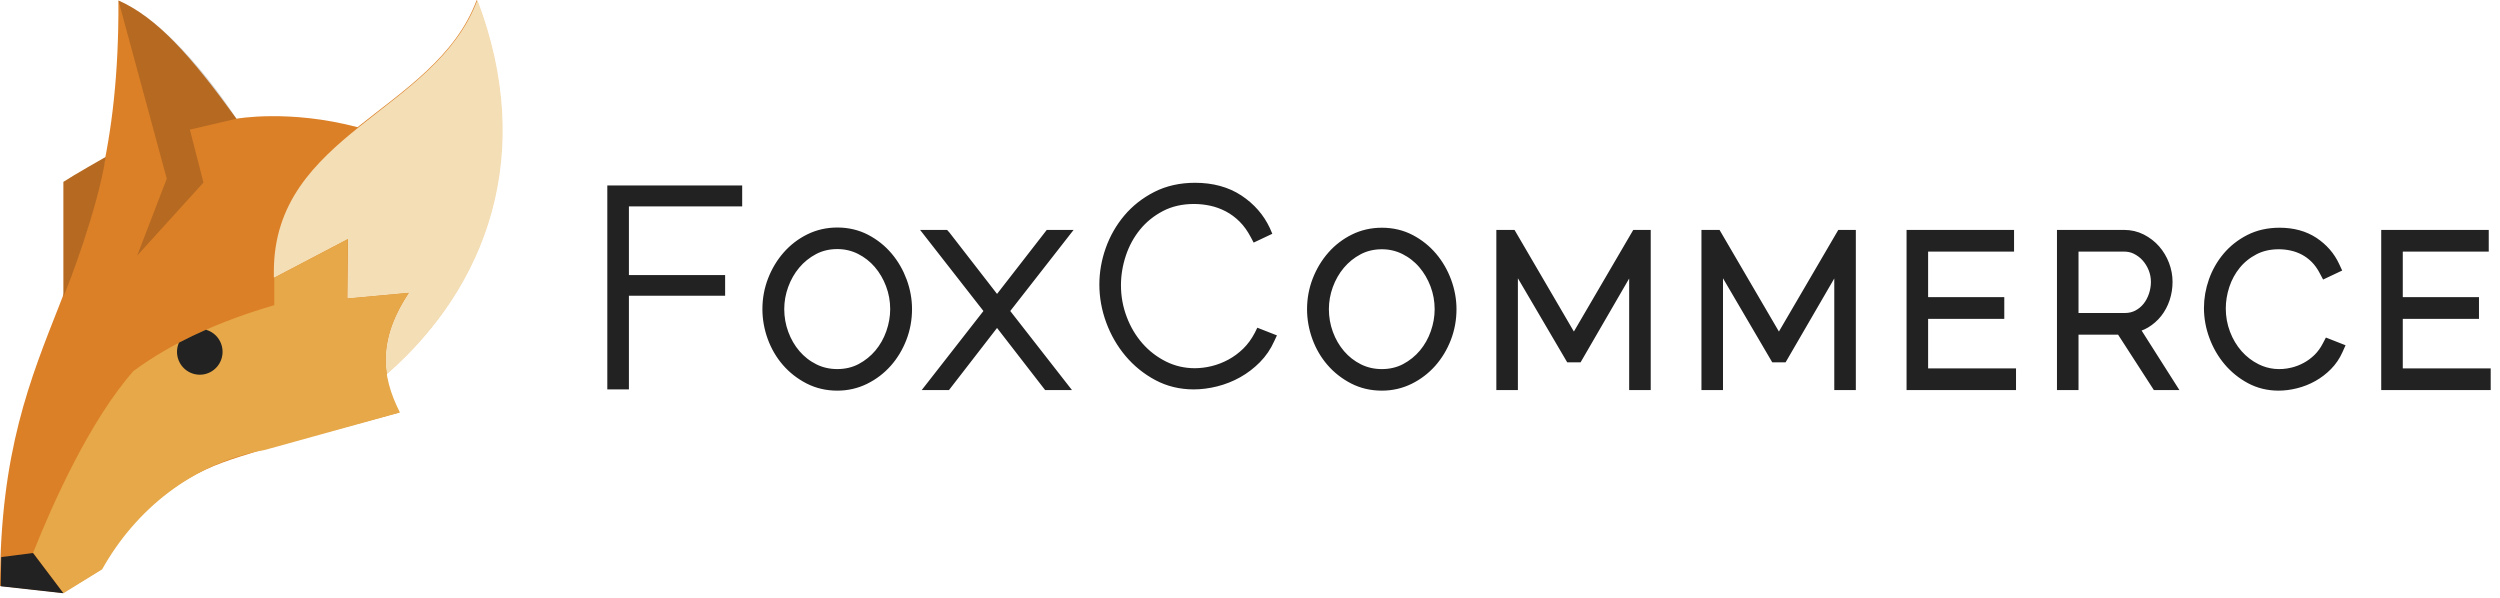
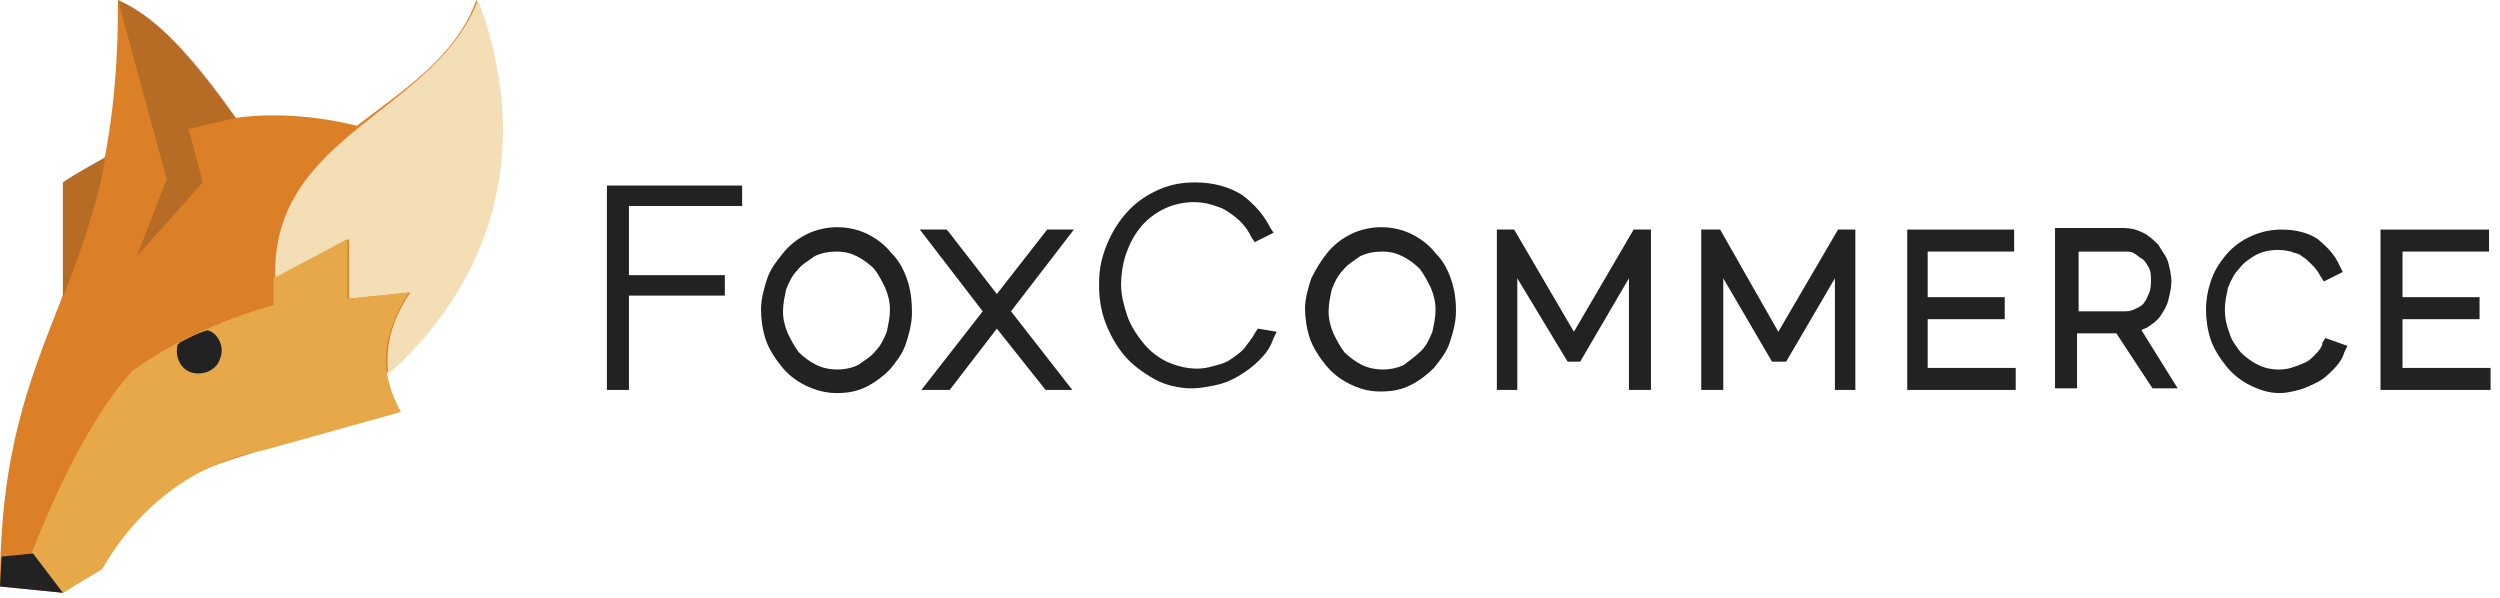
- <svg xmlns="http://www.w3.org/2000/svg" width="159px" height="38px" viewBox="0 0 159 38" version="1.1">
-   <defs />
-   <g id="New-Product-V+" stroke="none" stroke-width="1" fill="none" fill-rule="evenodd">
-     <g id="Artboard" transform="translate(-28, -516)">
-       <g id="Fox_Head_Words" transform="translate(28, 516)">
-         <g id="Fox_Head-Copy" fill-rule="nonzero">
-           <g id="Asset-1">
-             <g id="Layer_2">
-               <g id="Layer_1-2">
-                 <path d="M31.539,12.176 C30.625,16.746 28.098,20.708 24.56,23.801 C24.699,24.653 24.98,25.476 25.39,26.234 C24.462,26.483 23.535,26.734 22.609,26.989 C20.642,27.529 18.463,28.042 16.515,28.649 C14.867,29.162 13.43,29.568 11.927,30.465 C9.607,31.83 7.71,33.816 6.447,36.203 L6.352,36.264 L6.3,36.299 L6.086,36.431 L5.937,36.524 L5.492,36.797 L3.976,37.709 L3.959,37.709 L0,37.265 C0.023,20.158 7.646,18.884 7.531,0.029 C9.991,1.126 12.138,3.539 15.039,7.55 C15.039,7.55 18.388,6.939 22.739,8.089 C25.677,5.739 28.98,3.605 30.318,0 C31.98,4.373 32.286,8.474 31.539,12.176 Z" id="Shape" fill="#DC8027" />
-                 <path d="M4.033,18.869 L4.033,11.567 C4.672,11.145 6.728,9.978 6.728,9.978 C6.185,13.424 4.331,18.189 4.033,18.869 Z" id="Shape" fill="#DC8027" />
-                 <path d="M30.363,0 C27.703,7.142 17.417,8.51 17.417,17.272 L17.417,17.634 L17.448,17.66 L22.129,15.207 L22.089,18.988 L25.996,18.625 C24.717,20.558 24.352,22.209 24.598,23.8 C31.025,18.197 34.072,9.759 30.363,0 Z" id="Shape" fill="#F4DEB6" />
-                 <path d="M25.996,18.625 L22.081,18.986 L22.121,15.205 L17.444,17.66 L17.444,19.407 L17.444,19.407 C13.954,20.429 10.924,21.797 8.489,23.596 L8.489,23.596 C5.734,26.724 3.391,31.927 2.103,35.163 L4.033,37.73 L6.499,36.205 C8.582,32.473 12.207,29.447 16.865,28.611 L25.436,26.234 C24.212,23.826 24.063,21.553 25.996,18.625 Z" id="Shape" fill="#E6A848" />
-                 <polygon id="Shape" fill="#222222" points="0.078 35.43 0.044 37.287 4.033 37.73 4.033 37.73 2.099 35.171" />
-                 <path d="M13.16,20.987 L13.099,20.971 C12.508,21.227 11.934,21.502 11.379,21.795 C11.36,21.84 11.343,21.884 11.327,21.93 C11.083,22.696 11.502,23.516 12.264,23.762 C13.026,24.008 13.841,23.586 14.086,22.821 C14.331,22.055 13.912,21.235 13.151,20.988 L13.16,20.987 Z" id="Shape" fill="#222222" />
-                 <path d="M8.72,16.263 L10.605,11.366 L7.531,0.029 C11.302,1.629 15.041,7.55 15.041,7.55 L12.078,8.245 L12.941,11.61 L8.72,16.263 Z" id="Shape" fill="#221F1F" opacity="0.2" style="mix-blend-mode: multiply;" />
-                 <path d="M4.033,18.869 L4.033,11.567 C4.672,11.145 6.728,9.978 6.728,9.978 C6.185,13.424 4.331,18.189 4.033,18.869 Z" id="Shape" fill="#221F1F" opacity="0.2" style="mix-blend-mode: multiply;" />
-               </g>
-             </g>
-           </g>
+ <svg xmlns="http://www.w3.org/2000/svg" version="1.1" id="Layer_1" x="0px" y="0px" viewBox="0 0 159 38" style="enable-background:new 0 0 159 38;" xml:space="preserve">
+   <style type="text/css">
+ 	.st0{fill:#DC8027;}
+ 	.st1{fill:#F4DEB6;}
+ 	.st2{fill:#E6A848;}
+ 	.st3{fill:#222222;}
+ 	.st4{opacity:0.2;fill:#221F1F;enable-background:new    ;}
+ </style>
+   <g id="Fox_Head-Copy">
+     <g id="Asset-1">
+       <g id="Layer_2">
+         <g id="Layer_1-2">
+           <path id="Shape" class="st0" d="M31.5,12.2c-0.9,4.6-3.4,8.5-7,11.6c0.1,0.9,0.4,1.7,0.8,2.4c-0.9,0.2-1.9,0.5-2.8,0.8      c-2,0.5-4.1,1.1-6.1,1.7c-1.6,0.5-3.1,0.9-4.6,1.8c-2.3,1.4-4.2,3.4-5.5,5.7l-0.1,0.1l-0.1,0l-0.2,0.1l-0.1,0.1l-0.4,0.3L4,37.7      h0l-4-0.4C0,20.2,7.6,18.9,7.5,0C10,1.1,12.1,3.5,15,7.5c0,0,3.3-0.6,7.7,0.5C25.7,5.7,29,3.6,30.3,0C32,4.4,32.3,8.5,31.5,12.2      z" />
+           <path id="Shape_1_" class="st0" d="M4,18.9v-7.3C4.7,11.1,6.7,10,6.7,10C6.2,13.4,4.3,18.2,4,18.9z" />
+           <path id="Shape_2_" class="st1" d="M30.4,0c-2.7,7.1-12.9,8.5-12.9,17.3v0.4l0,0l4.7-2.5l0,3.8l3.9-0.4      c-1.3,1.9-1.6,3.6-1.4,5.2C31,18.2,34.1,9.8,30.4,0z" />
+           <path id="Shape_3_" class="st2" d="M26,18.6L22.1,19l0-3.8l-4.7,2.5v1.7l0,0c-3.5,1-6.5,2.4-9,4.2l0,0      c-2.8,3.1-5.1,8.3-6.4,11.6L4,37.7l2.5-1.5c2.1-3.7,5.7-6.8,10.4-7.6l8.6-2.4C24.2,23.8,24.1,21.6,26,18.6z" />
+           <polygon id="Shape_4_" class="st3" points="0.1,35.4 0,37.3 4,37.7 4,37.7 2.1,35.2     " />
+           <path id="Shape_5_" class="st3" d="M13.2,21L13.2,21c-0.7,0.2-1.2,0.5-1.8,0.8c0,0,0,0.1-0.1,0.1c-0.2,0.8,0.2,1.6,0.9,1.8      c0.8,0.2,1.6-0.2,1.8-0.9C14.3,22.1,13.9,21.2,13.2,21L13.2,21z" />
+           <path id="Shape_6_" class="st4" d="M8.7,16.3l1.9-4.9L7.5,0C11.3,1.6,15,7.5,15,7.5l-3,0.7l0.9,3.4L8.7,16.3z" />
+           <path id="Shape_7_" class="st4" d="M4,18.9v-7.3C4.7,11.1,6.7,10,6.7,10C6.2,13.4,4.3,18.2,4,18.9z" />
        </g>
-         <path d="M152.442,23.804 L152.442,19.903 L157.288,19.903 L157.288,19.274 L152.442,19.274 L152.442,15.626 L157.909,15.626 L157.909,14.997 L151.821,14.997 L151.821,24.433 L158.033,24.433 L158.033,23.804 L152.442,23.804 Z M148.104,21.94 L148.065,22.015 C147.899,22.336 147.696,22.614 147.463,22.842 C147.228,23.07 146.97,23.261 146.696,23.408 C146.419,23.557 146.13,23.669 145.838,23.741 C145.004,23.946 144.192,23.857 143.485,23.505 C143.024,23.276 142.618,22.964 142.279,22.578 C141.94,22.192 141.669,21.737 141.476,21.227 C141.283,20.717 141.185,20.178 141.185,19.624 C141.185,19.122 141.268,18.617 141.432,18.123 C141.596,17.63 141.84,17.183 142.159,16.792 C142.476,16.403 142.873,16.083 143.338,15.841 C143.8,15.6 144.336,15.478 144.93,15.478 C145.206,15.478 145.486,15.508 145.763,15.568 C146.038,15.627 146.308,15.725 146.567,15.86 C146.825,15.995 147.067,16.175 147.288,16.394 C147.508,16.613 147.705,16.887 147.871,17.208 L147.913,17.287 L148.466,17.026 L148.426,16.94 C148.144,16.334 147.705,15.83 147.12,15.442 C146.534,15.054 145.814,14.858 144.982,14.858 C144.281,14.858 143.647,15 143.098,15.28 C142.551,15.559 142.083,15.928 141.706,16.376 C141.33,16.824 141.039,17.334 140.842,17.891 C140.646,18.449 140.546,19.019 140.546,19.585 C140.546,20.188 140.655,20.787 140.869,21.365 C141.083,21.945 141.386,22.47 141.77,22.925 C142.155,23.381 142.619,23.757 143.148,24.04 C143.68,24.325 144.275,24.47 144.917,24.47 C145.268,24.47 145.634,24.422 146.005,24.329 C146.378,24.236 146.735,24.095 147.069,23.908 C147.402,23.722 147.709,23.487 147.981,23.212 C148.255,22.934 148.475,22.612 148.633,22.255 L148.674,22.164 L148.104,21.94 Z M136.626,19.552 C136.453,19.768 136.239,19.947 135.989,20.08 C135.741,20.212 135.462,20.281 135.16,20.281 L131.819,20.281 L131.819,15.626 L135.07,15.626 C135.355,15.626 135.628,15.676 135.881,15.804 C136.136,15.933 136.362,16.099 136.551,16.312 C136.741,16.525 136.894,16.772 137.006,17.052 C137.117,17.332 137.173,17.624 137.173,17.925 C137.173,18.218 137.125,18.511 137.03,18.797 C136.934,19.082 136.798,19.335 136.626,19.552 L136.626,19.552 Z M135.615,20.792 C135.906,20.745 136.177,20.655 136.422,20.508 C136.707,20.337 136.954,20.123 137.159,19.862 C137.362,19.602 137.522,19.304 137.633,18.972 C137.743,18.641 137.799,18.288 137.799,17.922 C137.799,17.563 137.732,17.204 137.599,16.855 C137.466,16.506 137.278,16.19 137.039,15.917 C136.8,15.643 136.51,15.422 136.178,15.251 C135.843,15.08 135.474,14.997 135.083,14.997 L131.198,14.997 L131.198,24.433 L131.819,24.433 L131.819,20.91 L134.915,20.91 L137.19,24.433 L137.928,24.433 L135.615,20.792 Z M122.253,23.804 L122.253,19.903 L127.098,19.903 L127.098,19.274 L122.253,19.274 L122.253,15.626 L127.719,15.626 L127.719,14.997 L121.632,14.997 L121.632,24.433 L127.844,24.433 L127.844,23.804 L122.253,23.804 Z M117.131,14.997 L113.139,21.829 L109.147,14.997 L108.587,14.997 L108.587,24.433 L109.208,24.433 L109.208,16.318 L112.931,22.671 L113.347,22.671 L117.035,16.318 L117.035,24.433 L117.656,24.433 L117.656,14.997 L117.131,14.997 Z M104.091,14.997 L100.099,21.829 L96.108,14.997 L95.542,14.997 L95.542,24.433 L96.163,24.433 L96.163,16.318 L99.891,22.671 L100.308,22.671 L103.99,16.318 L103.99,24.433 L104.611,24.433 L104.611,14.997 L104.091,14.997 Z M91.619,19.664 C91.619,20.174 91.53,20.687 91.353,21.189 C91.177,21.691 90.922,22.144 90.595,22.534 C90.268,22.924 89.871,23.245 89.414,23.487 C88.96,23.727 88.446,23.849 87.887,23.849 C87.344,23.849 86.838,23.733 86.384,23.505 C85.928,23.277 85.529,22.965 85.198,22.579 C84.867,22.193 84.605,21.743 84.42,21.24 C84.236,20.739 84.142,20.208 84.142,19.664 C84.142,19.145 84.234,18.629 84.414,18.132 C84.595,17.635 84.852,17.184 85.18,16.793 C85.507,16.403 85.904,16.082 86.36,15.841 C86.814,15.6 87.328,15.478 87.887,15.478 C88.413,15.478 88.909,15.594 89.364,15.822 C89.82,16.051 90.219,16.362 90.55,16.748 C90.881,17.135 91.145,17.586 91.334,18.087 C91.523,18.589 91.619,19.119 91.619,19.664 L91.619,19.664 Z M91.942,17.923 C91.732,17.352 91.433,16.834 91.053,16.383 C90.672,15.931 90.208,15.56 89.674,15.28 C89.138,15 88.537,14.858 87.887,14.858 C87.264,14.858 86.678,14.991 86.147,15.253 C85.617,15.515 85.15,15.872 84.761,16.316 C84.372,16.759 84.062,17.274 83.839,17.849 C83.616,18.425 83.503,19.035 83.503,19.664 C83.503,20.265 83.61,20.862 83.819,21.437 C84.029,22.013 84.331,22.529 84.716,22.972 C85.101,23.415 85.567,23.779 86.1,24.054 C86.636,24.33 87.237,24.47 87.887,24.47 C88.501,24.47 89.083,24.337 89.614,24.074 C90.143,23.813 90.61,23.458 91,23.018 C91.389,22.579 91.699,22.066 91.922,21.491 C92.145,20.916 92.258,20.301 92.258,19.664 C92.258,19.079 92.151,18.493 91.942,17.923 L91.942,17.923 Z M80.15,21.317 L80.144,21.329 C79.919,21.761 79.647,22.135 79.333,22.441 C79.018,22.748 78.672,23.004 78.302,23.203 C77.932,23.402 77.545,23.551 77.153,23.648 C76.761,23.744 76.369,23.793 75.988,23.793 C75.281,23.793 74.611,23.638 73.994,23.331 C73.377,23.024 72.834,22.607 72.38,22.09 C71.926,21.574 71.565,20.966 71.307,20.284 C71.049,19.603 70.918,18.883 70.918,18.144 C70.918,17.474 71.029,16.8 71.248,16.141 C71.466,15.482 71.793,14.883 72.219,14.36 C72.645,13.838 73.177,13.409 73.799,13.085 C74.421,12.762 75.14,12.598 75.937,12.598 C76.306,12.598 76.681,12.638 77.052,12.718 C77.421,12.797 77.785,12.93 78.133,13.111 C78.48,13.293 78.807,13.534 79.104,13.829 C79.401,14.125 79.665,14.493 79.889,14.924 L79.896,14.937 L80.432,14.684 L80.426,14.67 C80.064,13.892 79.501,13.246 78.75,12.749 C78,12.252 77.076,12 76.004,12 C75.102,12 74.287,12.182 73.582,12.542 C72.877,12.902 72.274,13.377 71.789,13.954 C71.304,14.53 70.93,15.188 70.676,15.907 C70.422,16.627 70.294,17.362 70.294,18.092 C70.294,18.87 70.434,19.643 70.71,20.39 C70.986,21.138 71.378,21.815 71.874,22.403 C72.37,22.991 72.967,23.475 73.65,23.84 C74.332,24.206 75.096,24.391 75.92,24.391 C76.371,24.391 76.842,24.33 77.322,24.21 C77.801,24.09 78.261,23.908 78.69,23.668 C79.119,23.428 79.513,23.127 79.863,22.773 C80.213,22.418 80.494,22.007 80.697,21.549 L80.704,21.534 L80.15,21.317 Z M67.513,14.997 L66.758,14.997 L63.412,19.305 L60.095,15.028 L60.067,14.997 L59.286,14.997 L63.022,19.78 L59.39,24.433 L60.171,24.433 L63.412,20.245 L66.654,24.433 L67.409,24.433 L63.777,19.78 L67.513,14.997 Z M56.991,19.657 C56.991,20.168 56.902,20.682 56.725,21.185 C56.548,21.687 56.293,22.141 55.965,22.532 C55.638,22.922 55.24,23.243 54.783,23.486 C54.328,23.726 53.814,23.848 53.254,23.848 C52.71,23.848 52.203,23.733 51.749,23.504 C51.291,23.275 50.892,22.963 50.561,22.577 C50.229,22.19 49.967,21.739 49.782,21.236 C49.597,20.734 49.503,20.203 49.503,19.657 C49.503,19.137 49.595,18.621 49.776,18.124 C49.957,17.626 50.214,17.174 50.543,16.782 C50.87,16.392 51.267,16.071 51.725,15.829 C52.179,15.588 52.693,15.466 53.254,15.466 C53.78,15.466 54.278,15.582 54.733,15.81 C55.189,16.039 55.589,16.351 55.921,16.737 C56.253,17.125 56.517,17.576 56.706,18.079 C56.895,18.581 56.991,19.112 56.991,19.657 L56.991,19.657 Z M57.314,17.914 C57.104,17.343 56.805,16.824 56.424,16.372 C56.043,15.919 55.578,15.548 55.044,15.268 C54.506,14.987 53.904,14.845 53.254,14.845 C52.63,14.845 52.044,14.978 51.511,15.241 C50.98,15.503 50.514,15.861 50.124,16.305 C49.734,16.748 49.424,17.264 49.2,17.84 C48.977,18.417 48.864,19.028 48.864,19.657 C48.864,20.26 48.971,20.857 49.18,21.433 C49.391,22.009 49.692,22.526 50.078,22.97 C50.464,23.414 50.93,23.778 51.465,24.053 C52.001,24.329 52.603,24.47 53.254,24.47 C53.869,24.47 54.451,24.336 54.983,24.073 C55.513,23.812 55.98,23.456 56.371,23.016 C56.761,22.577 57.071,22.062 57.294,21.487 C57.517,20.911 57.63,20.295 57.63,19.657 C57.63,19.072 57.524,18.485 57.314,17.914 L57.314,17.914 Z M39.031,24.36 L39.593,24.36 L39.593,18.403 L45.712,18.403 L45.712,17.902 L39.593,17.902 L39.593,12.721 L46.797,12.721 L46.797,12.203 L39.031,12.203 L39.031,24.36 Z M39.624,24.391 L39,24.391 L39,12.172 L46.828,12.172 L46.828,12.752 L39.624,12.752 L39.624,17.871 L45.743,17.871 L45.743,18.434 L39.624,18.434 L39.624,24.391 Z M39.016,24.375 L39.016,12.187 L46.813,12.187 L46.813,12.737 L39.609,12.737 L39.609,17.886 L45.728,17.886 L45.728,18.419 L39.609,18.419 L39.609,24.375 L39.016,24.375 Z" id="Fill-1-Copy" stroke="#222222" stroke-width="0.75" fill="#222222" />
      </g>
    </g>
  </g>
+   <path class="st3" d="M80,20.9l-0.2,0.3c-0.2,0.4-0.5,0.7-0.7,1c-0.3,0.3-0.6,0.5-0.9,0.7c-0.3,0.2-0.7,0.3-1.1,0.4  c-1,0.3-2,0.1-2.9-0.3c-0.6-0.3-1.1-0.7-1.5-1.2c-0.4-0.5-0.8-1.1-1-1.7c-0.2-0.6-0.4-1.3-0.4-2c0-0.6,0.1-1.3,0.3-1.9  c0.2-0.6,0.5-1.2,0.9-1.7c0.4-0.5,0.9-0.9,1.5-1.2c0.8-0.4,1.9-0.6,3-0.3c0.3,0.1,0.7,0.2,1,0.4c0.3,0.2,0.6,0.4,0.9,0.7  c0.3,0.3,0.5,0.6,0.7,1l0.2,0.3l1.2-0.6l-0.2-0.3c-0.4-0.8-1-1.5-1.8-2.1c-0.8-0.5-1.8-0.8-3-0.8c-1,0-1.8,0.2-2.6,0.6  c-0.8,0.4-1.4,0.9-1.9,1.5c-0.5,0.6-0.9,1.3-1.2,2.1c-0.3,0.8-0.4,1.5-0.4,2.3c0,0.8,0.1,1.6,0.4,2.4c0.3,0.8,0.7,1.5,1.2,2.1  c0.5,0.6,1.2,1.1,1.9,1.5c0.7,0.4,1.6,0.6,2.4,0.6c0.5,0,1-0.1,1.5-0.2c0.5-0.1,1-0.3,1.5-0.6c0.5-0.3,0.9-0.6,1.3-1  c0.4-0.4,0.7-0.8,0.9-1.4l0.2-0.4L80,20.9z" />
+   <path class="st3" d="M57.7,17.8c-0.2-0.6-0.5-1.2-1-1.7c-0.4-0.5-0.9-0.9-1.5-1.2c-1.2-0.6-2.7-0.6-3.9,0c-0.6,0.3-1.1,0.7-1.5,1.2  c-0.4,0.5-0.8,1-1,1.6c-0.2,0.6-0.4,1.3-0.4,2c0,0.6,0.1,1.3,0.3,1.9c0.2,0.6,0.6,1.2,1,1.7c0.4,0.5,0.9,0.9,1.5,1.2  c0.6,0.3,1.3,0.5,2,0.5c0.7,0,1.3-0.1,1.9-0.4c0.6-0.3,1.1-0.7,1.5-1.1c0.4-0.5,0.8-1,1-1.6c0.2-0.6,0.4-1.3,0.4-2  C58,19,57.9,18.4,57.7,17.8z M51.9,23.2c-0.4-0.2-0.8-0.5-1.1-0.8c-0.3-0.4-0.5-0.8-0.7-1.2c-0.2-0.5-0.3-0.9-0.3-1.4  c0-0.5,0.1-0.9,0.2-1.4c0.2-0.5,0.4-0.9,0.7-1.2c0.3-0.4,0.7-0.6,1.1-0.9c0.4-0.2,0.9-0.3,1.4-0.3c0.5,0,0.9,0.1,1.3,0.3  c0.4,0.2,0.8,0.5,1.1,0.8c0.3,0.4,0.5,0.8,0.7,1.2c0.2,0.5,0.3,0.9,0.3,1.4c0,0.5-0.1,0.9-0.2,1.4c-0.2,0.5-0.4,0.9-0.7,1.2  c-0.3,0.4-0.7,0.6-1.1,0.9C53.8,23.6,52.7,23.6,51.9,23.2z" />
+   <polygon class="st3" points="68.3,14.6 66.6,14.6 63.4,18.7 60.3,14.7 60.2,14.6 58.5,14.6 62.5,19.8 58.6,24.8 60.4,24.8   63.4,20.9 66.5,24.8 68.2,24.8 64.3,19.8 " />
+   <polygon class="st3" points="47.2,13.1 47.2,11.8 38.6,11.8 38.6,24.8 40,24.8 40,18.8 46.1,18.8 46.1,17.5 40,17.5 40,13.1 " />
+   <path class="st3" d="M92.3,17.8c-0.2-0.6-0.5-1.2-1-1.7c-0.4-0.5-0.9-0.9-1.5-1.2c-1.2-0.6-2.7-0.6-3.9,0c-0.6,0.3-1.1,0.7-1.5,1.2  c-0.4,0.5-0.7,1-1,1.6c-0.2,0.6-0.4,1.3-0.4,1.9c0,0.6,0.1,1.3,0.3,1.9c0.2,0.6,0.6,1.2,1,1.7c0.4,0.5,0.9,0.9,1.5,1.2  c0.6,0.3,1.2,0.5,2,0.5c0.7,0,1.3-0.1,1.9-0.4c0.6-0.3,1.1-0.7,1.5-1.1c0.4-0.5,0.8-1,1-1.6c0.2-0.6,0.4-1.3,0.4-2  C92.6,19,92.5,18.4,92.3,17.8z M86.6,23.2c-0.4-0.2-0.8-0.5-1.1-0.8c-0.3-0.4-0.5-0.8-0.7-1.2c-0.2-0.5-0.3-0.9-0.3-1.4  c0-0.5,0.1-0.9,0.2-1.4c0.2-0.5,0.4-0.9,0.7-1.2c0.3-0.4,0.7-0.6,1.1-0.9c0.4-0.2,0.9-0.3,1.4-0.3c0.5,0,0.9,0.1,1.3,0.3  c0.4,0.2,0.8,0.5,1.1,0.8c0.3,0.4,0.5,0.8,0.7,1.2c0.2,0.5,0.3,0.9,0.3,1.4c0,0.5-0.1,0.9-0.2,1.4c-0.2,0.5-0.4,0.9-0.7,1.2  s-0.7,0.6-1.1,0.9C88.5,23.6,87.4,23.6,86.6,23.2z" />
+   <path class="st3" d="M147.9,21.5l-0.2,0.3l0,0.1c-0.1,0.3-0.3,0.5-0.5,0.7c-0.2,0.2-0.4,0.4-0.7,0.5c-0.2,0.1-0.5,0.2-0.8,0.3  c-0.7,0.2-1.5,0.1-2.1-0.2c-0.4-0.2-0.8-0.5-1.1-0.8c-0.3-0.4-0.6-0.8-0.7-1.2c-0.2-0.5-0.3-1-0.3-1.5c0-0.5,0.1-0.9,0.2-1.4  c0.2-0.5,0.4-0.9,0.7-1.2c0.3-0.4,0.6-0.6,1.1-0.9c0.6-0.3,1.4-0.4,2.2-0.2c0.2,0.1,0.5,0.1,0.7,0.3c0.2,0.1,0.4,0.3,0.6,0.5  c0.2,0.2,0.4,0.4,0.6,0.8l0.2,0.3l1.2-0.6l-0.2-0.4c-0.3-0.7-0.8-1.2-1.4-1.7c-0.6-0.4-1.4-0.6-2.3-0.6c-0.8,0-1.5,0.2-2.1,0.5  c-0.6,0.3-1.1,0.7-1.5,1.2c-0.4,0.5-0.7,1-0.9,1.6c-0.2,0.6-0.3,1.2-0.3,1.8c0,0.6,0.1,1.3,0.3,1.9c0.2,0.6,0.6,1.2,1,1.7  c0.4,0.5,0.9,0.9,1.5,1.2c0.6,0.3,1.2,0.5,1.9,0.5c0.4,0,0.8-0.1,1.2-0.2c0.4-0.1,0.8-0.3,1.2-0.5c0.4-0.2,0.7-0.5,1-0.8  c0.3-0.3,0.6-0.7,0.7-1.1l0.2-0.4L147.9,21.5z M148.1,22L148.1,22L148.1,22L148.1,22z" />
+   <polygon class="st3" points="152.8,23.4 152.8,20.3 157.7,20.3 157.7,18.9 152.8,18.9 152.8,16 158.3,16 158.3,14.6 151.4,14.6   151.4,24.8 158.4,24.8 158.4,23.4 " />
+   <path class="st3" d="M136.2,21c0.1-0.1,0.3-0.1,0.4-0.2c0.3-0.2,0.6-0.4,0.8-0.7c0.2-0.3,0.4-0.6,0.5-1c0.1-0.4,0.2-0.8,0.2-1.2  c0-0.4-0.1-0.8-0.2-1.2c-0.1-0.4-0.4-0.7-0.6-1.1c-0.3-0.3-0.6-0.6-1-0.8c-0.4-0.2-0.8-0.3-1.3-0.3h-4.3v10.2h1.4v-3.5h2.5l2.3,3.5  h1.6L136.2,21z M132.2,16h2.9c0.2,0,0.5,0,0.6,0.1c0.2,0.1,0.4,0.3,0.6,0.4c0.2,0.2,0.3,0.4,0.4,0.6c0.1,0.2,0.1,0.5,0.1,0.7  c0,0.3,0,0.5-0.1,0.8c-0.1,0.2-0.2,0.5-0.3,0.6c-0.1,0.2-0.3,0.3-0.5,0.4c-0.2,0.1-0.4,0.2-0.7,0.2h-3V16z" />
+   <polygon class="st3" points="122.6,23.4 122.6,20.3 127.5,20.3 127.5,18.9 122.6,18.9 122.6,16 128.1,16 128.1,14.6 121.3,14.6   121.3,24.8 128.2,24.8 128.2,23.4 " />
+   <polygon class="st3" points="116.9,14.6 113.1,21.1 109.4,14.6 108.2,14.6 108.2,24.8 109.6,24.8 109.6,17.7 112.7,23 113.6,23   116.7,17.7 116.7,24.8 118,24.8 118,14.6 " />
+   <polygon class="st3" points="103.9,14.6 100.1,21.1 96.3,14.6 95.2,14.6 95.2,24.8 96.5,24.8 96.5,17.7 99.7,23 100.5,23   103.6,17.7 103.6,24.8 105,24.8 105,14.6 " />
</svg>
